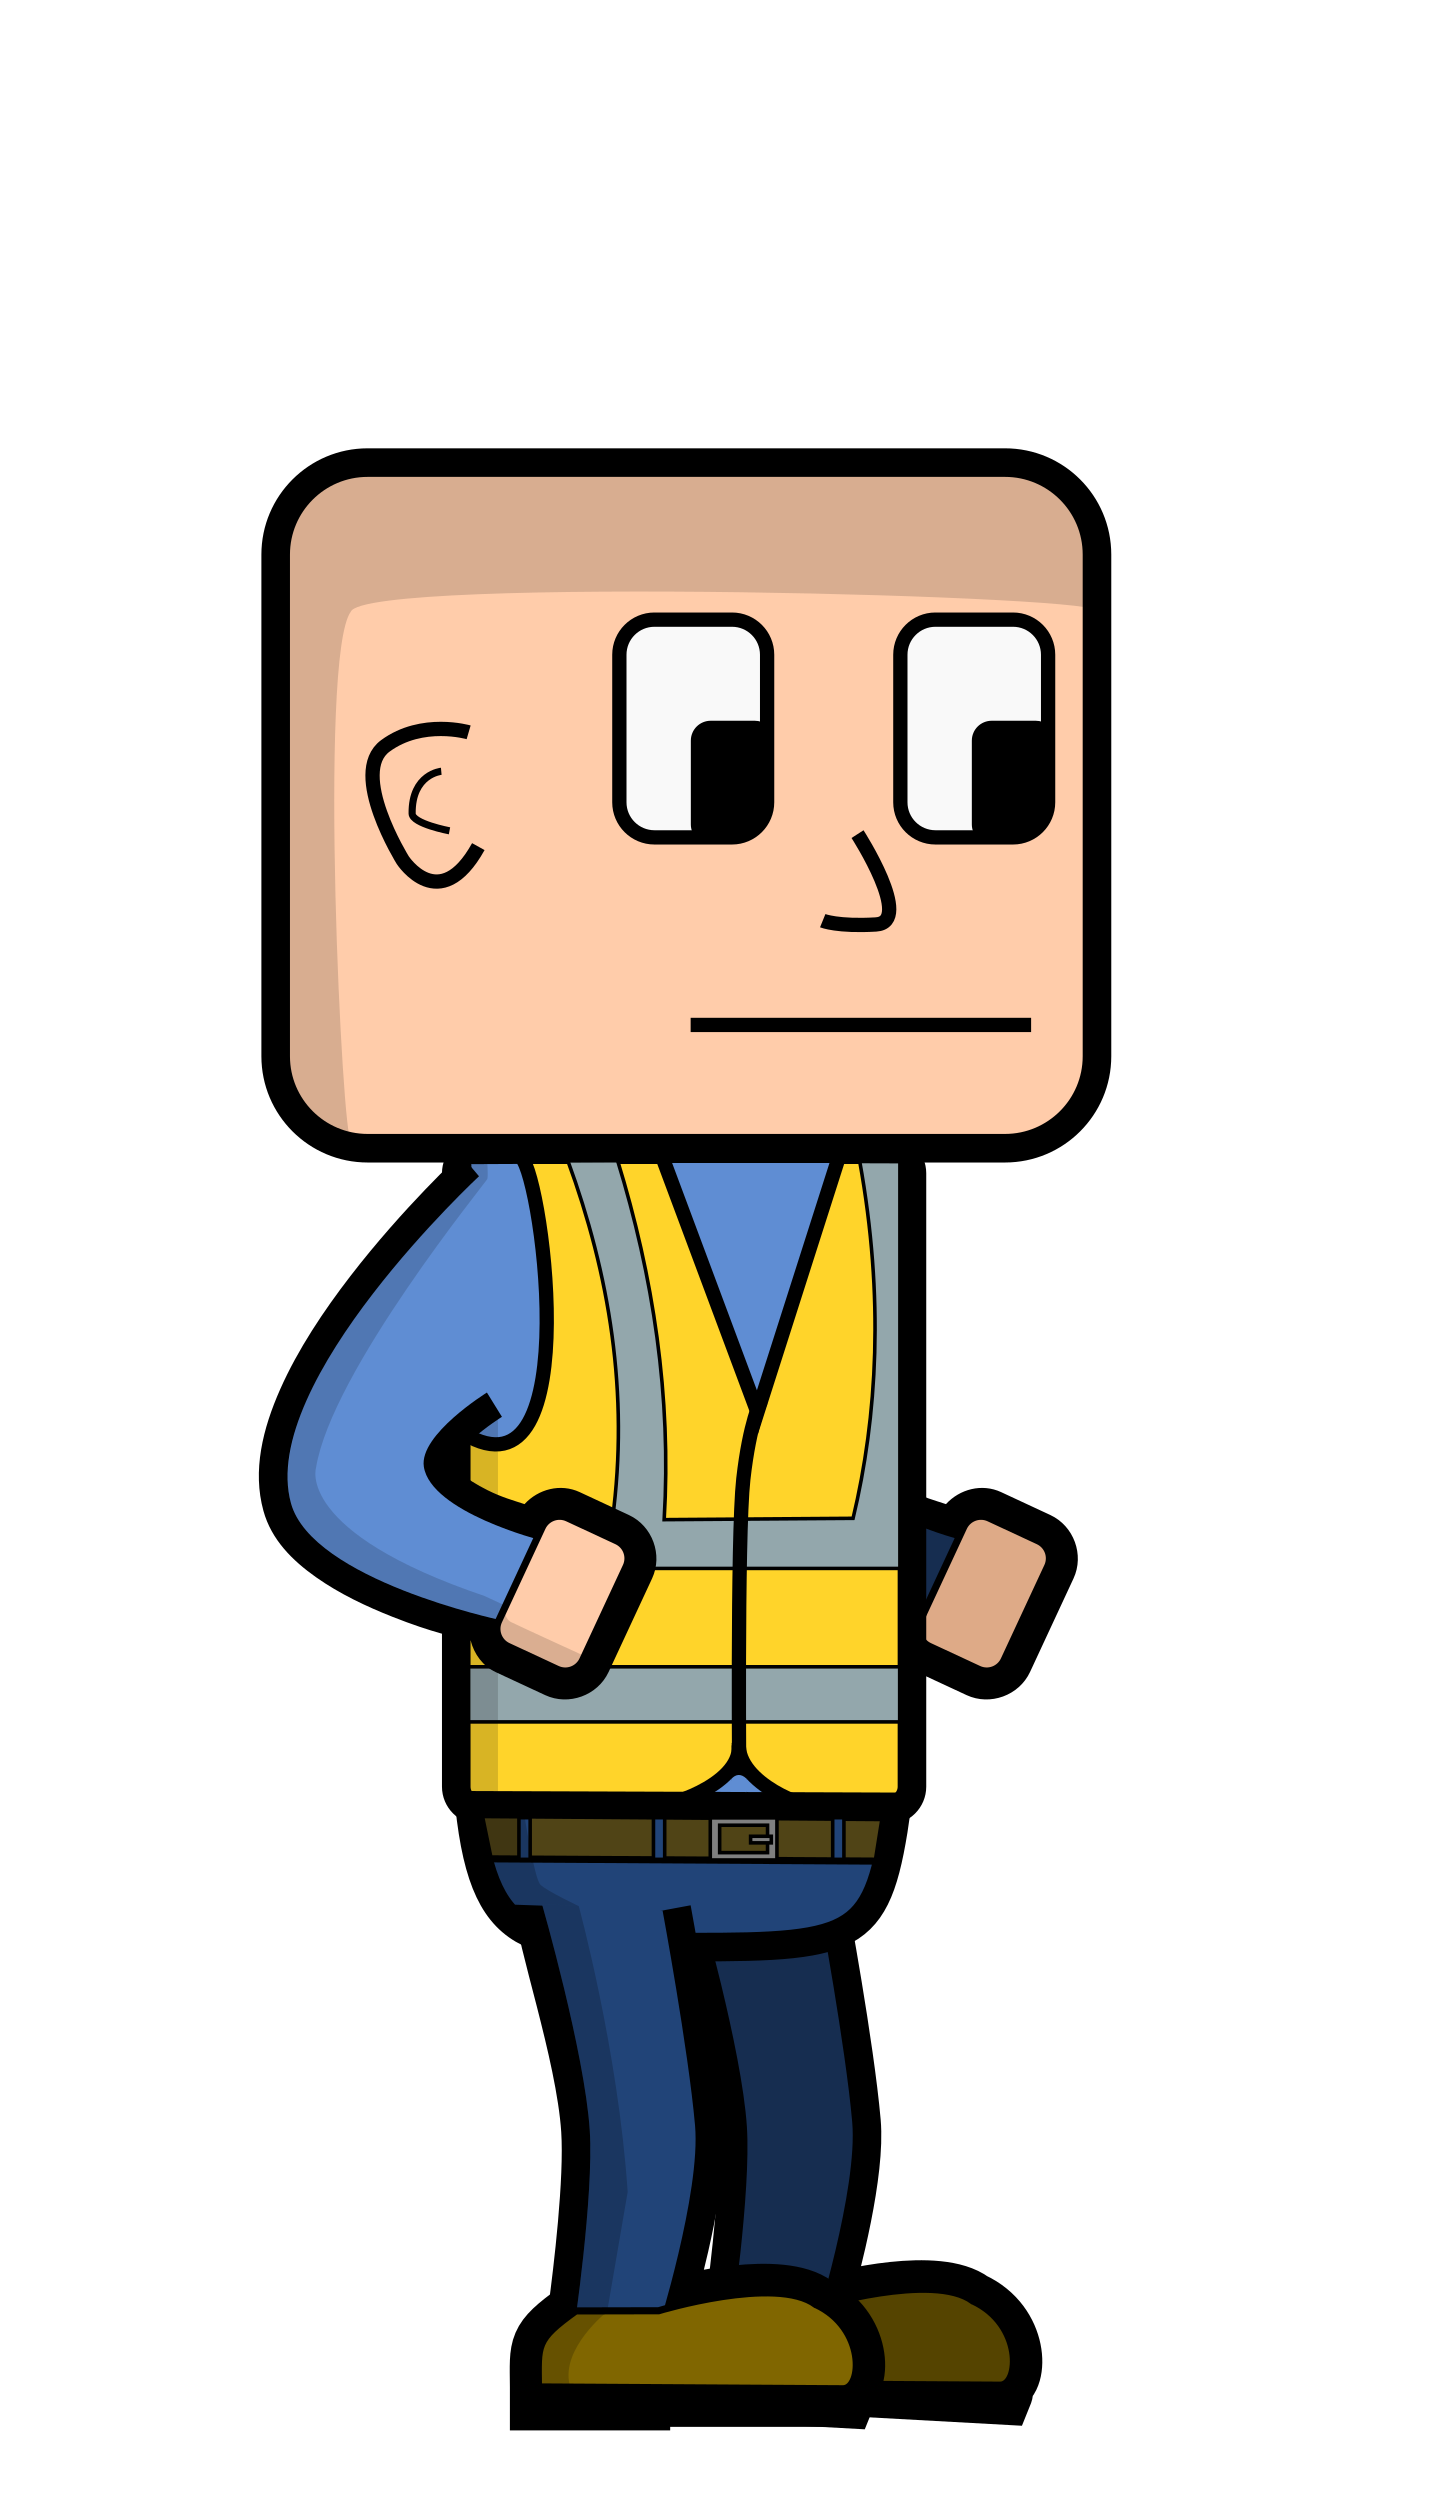
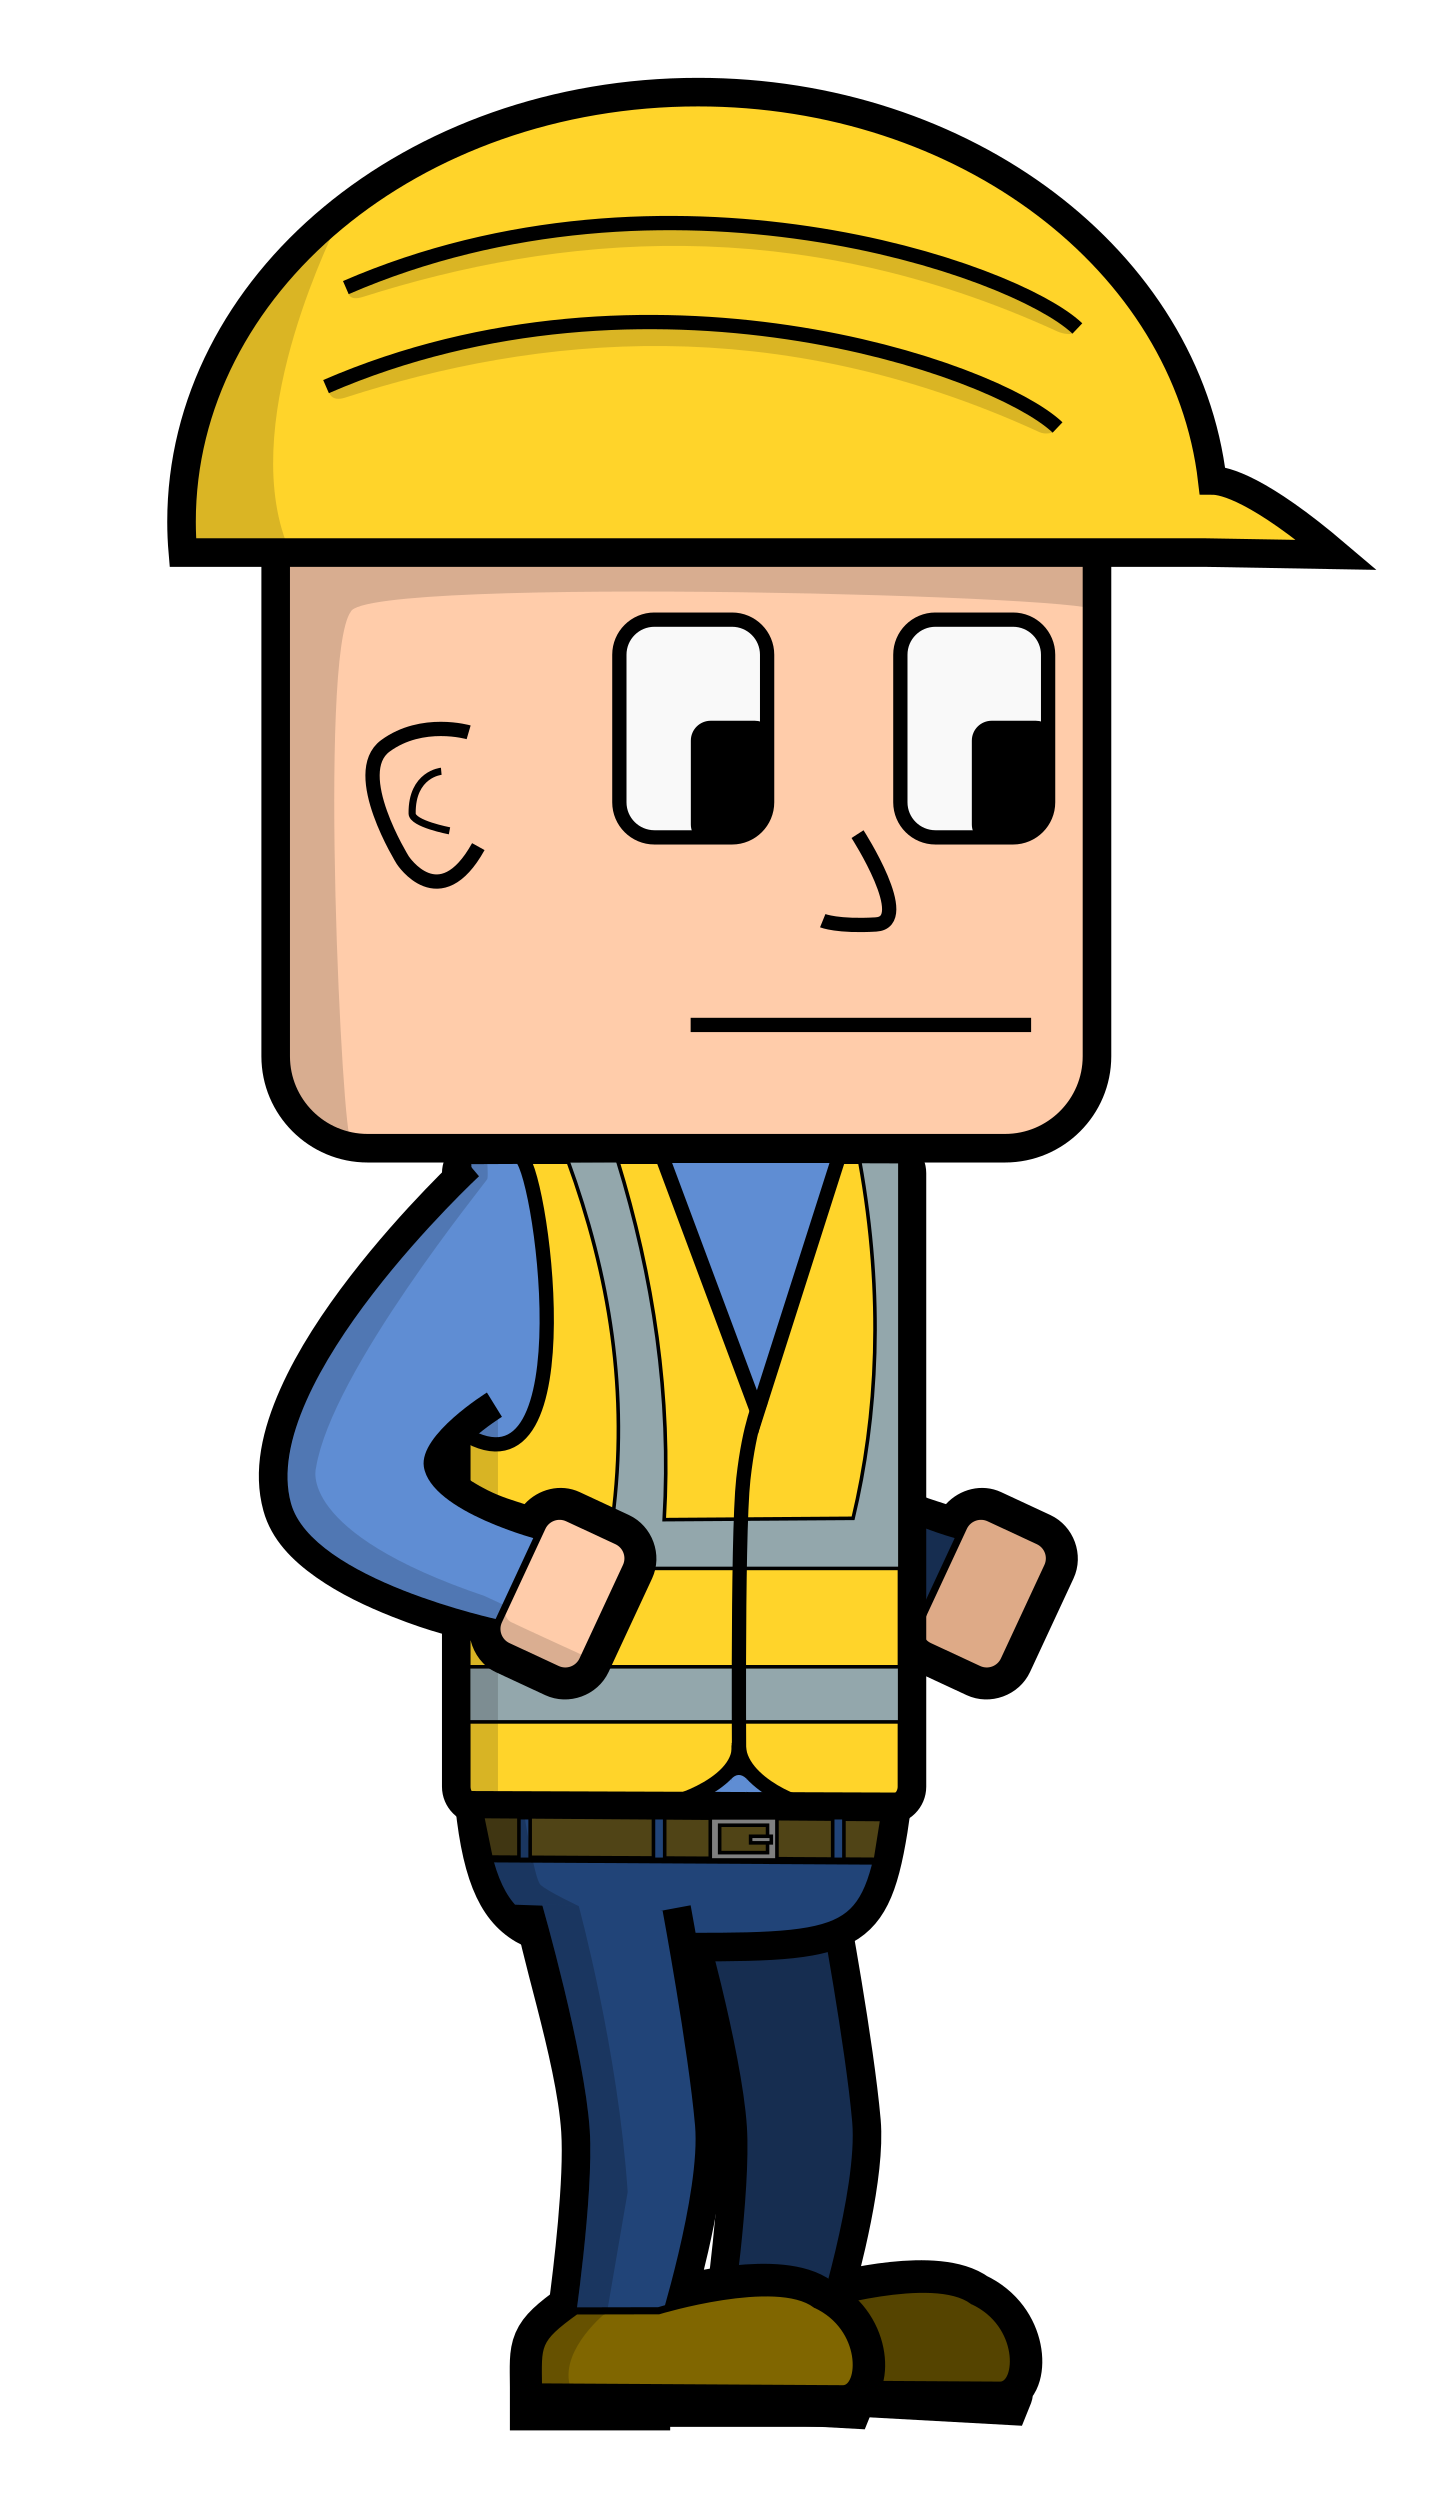
<svg xmlns="http://www.w3.org/2000/svg" width="400" height="700" viewBox="0 0 105.833 185.208" version="1.1" id="svg1">
  <defs id="defs1">
    </defs>
  <g id="g28">
    <path id="path25" style="fill:#214478;fill-opacity:1;stroke:#000000;stroke-width:4.233;stroke-dasharray:none" d="m 51.913,140.915 c -0.07,2.035 3.045,10.871 3.419,16.635 0.24,3.691 -0.568,10.377 -0.972,13.387 h -0.058 c -3.016,2.17 -2.791,2.487 -2.769,5.63 v 1.105 l 7.653,0.001 0.006,-0.995 15.124,0.833 c 0.096,-0.236 0.225,-0.489 -0.034,-0.825 l 0.003,-0.012 c 1.295,-0.31 1.377,-4.54 -2.212,-6.213 -2.565,-1.908 -9.495,-0.273 -11.233,0.297 0.889,-3.124 2.622,-9.826 2.293,-13.56 -0.494,-5.611 -2.408,-15.926 -2.408,-15.926" />
    <path style="fill:#162d50;fill-opacity:1;stroke-width:0.529" d="m 51.796,140.797 c 0,0 3.161,10.988 3.536,16.752 0.316,4.863 -1.188,14.928 -1.188,14.928 l 6.196,-0.032 c 0,0 3.232,-10.267 2.793,-15.249 -0.494,-5.611 -2.407,-15.926 -2.407,-15.926" id="path26" />
    <path style="fill:#554400;fill-opacity:1;stroke:#000000;stroke-width:0.529;stroke-dasharray:none" d="m 72.073,170.459 c 3.726,1.737 3.458,6.243 2.023,6.243 l -22.564,-0.136 c -0.022,-3.143 -0.246,-3.459 2.769,-5.63 l 6.139,-0.014 c 0,0 8.701,-2.643 11.632,-0.463 z" id="path27" />
    <path style="fill:#000000;fill-opacity:1;stroke:none;stroke-width:2.086;stroke-dasharray:none" d="m 51.533,176.532 -1.6e-4,1.139 7.653,6.6e-4 0.006,-0.995 15.124,0.833 c 0.096,-0.236 0.225,-0.489 -0.033,-0.825 z" id="path28" />
  </g>
  <g id="g19" transform="translate(31.22083)">
    <path style="baseline-shift:baseline;display:inline;overflow:visible;opacity:1;vector-effect:none;enable-background:accumulate;stop-color:#000000;stop-opacity:1" d="m 34.12,85.519 c 0,0 -4.23,3.915 -8.17,9.029 -1.97,2.557 -3.884,5.421 -5.188,8.363 -1.304,2.943 -2.067,6.039 -1.246,9.018 0.591,2.146 2.151,3.682 3.887,4.91 1.736,1.229 3.744,2.177 5.672,2.939 2.996,1.185 4.677,1.513 5.797,1.777 0.261,0.989 0.89,1.875 1.869,2.33 l 3.646,1.695 c 1.744,0.811 3.89,0.03 4.701,-1.715 l 3.221,-6.928 c 0.811,-1.744 0.027,-3.888 -1.717,-4.699 l -3.646,-1.697 c -1.421,-0.661 -3.071,-0.225 -4.086,0.889 -0.874,-0.288 -1.664,-0.498 -2.727,-1.025 -0.818,-0.406 -1.568,-0.878 -2.041,-1.297 -0.473,-0.419 -0.594,-0.725 -0.602,-0.771 0.03,0.197 -0.022,0.03 0.24,-0.359 0.262,-0.39 0.747,-0.91 1.271,-1.375 1.05,-0.931 2.184,-1.639 2.184,-1.639 l -2.227,-3.602 c 0,0 -1.387,0.85 -2.766,2.072 -0.689,0.611 -1.396,1.316 -1.977,2.18 -0.58,0.863 -1.125,1.978 -0.912,3.363 0.222,1.444 1.076,2.5 1.98,3.301 0.905,0.801 1.936,1.407 2.965,1.918 2.058,1.021 4.123,1.635 4.938,1.863 l 1.732,0.488 0.871,-1.873 2.387,1.109 -2.635,5.666 -3.018,-1.402 c 0.24,0.112 0.259,0.427 0.256,0.699 l -3.588,-1.779 2.225,-1.041 c 0,0 -3.322,-0.714 -6.785,-2.084 -1.732,-0.685 -3.483,-1.539 -4.785,-2.461 -1.303,-0.922 -2.061,-1.884 -2.252,-2.578 -0.421,-1.527 -0.054,-3.72 1.035,-6.178 1.089,-2.458 2.831,-5.106 4.672,-7.496 3.682,-4.78 6.205,-9.963 6.205,-9.963 z" id="path18" />
    <path style="fill:#162d50;fill-opacity:1;stroke:none;stroke-width:2.117;stroke-dasharray:none" d="m 35.559,87.071 c 0,0 -16.485,15.284 -14.002,24.296 1.565,5.679 15.421,8.63 15.421,8.63 l 3.089,-5.89 c 0,0 -8.15,-2.076 -8.668,-5.449 -0.365,-2.377 4.674,-5.494 4.674,-5.494" id="path19" />
    <rect style="fill:#deaa87;fill-opacity:1;stroke:#000000;stroke-width:0.529;stroke-dasharray:none" id="rect19" width="6.866" height="10.482" x="84.135" y="84.24" ry="1.422" transform="rotate(24.94164)" />
  </g>
  <g id="layer4">
    <rect style="fill:#ffd42a;fill-opacity:1;stroke:#000000;stroke-width:2.117;stroke-dasharray:none" id="rect41" width="33.759" height="48.936" x="33.801" y="85.172" ry="1.745" />
    <path style="fill:#5f8dd3;fill-opacity:1;stroke:#000000;stroke-width:1.058;stroke-dasharray:none" d="m 49.031,85.629 7.082,18.985 6.061,-18.985 z" id="path42" />
    <path style="fill:#5f8dd3;fill-opacity:1;stroke:#000000;stroke-width:1.058;stroke-dasharray:none" d="m 38.48,85.699 c 1.484,-0.123 5.288,26.155 -4.119,20.511 l 0.032,-20.492 z" id="path43" />
    <path id="path46" style="fill:#93a7ac;fill-opacity:1;stroke:#000000;stroke-width:0.265;stroke-dasharray:none" d="m 42.061,85.97 c 3.092,8.461 4.552,17.237 3.31,26.61 h -10.563 v 3.614 h 31.859 V 86.056 l -2.975,-0.01 c 1.814,10.052 1.307,18.903 -0.494,26.436 l -13.994,0.099 c 0.542,-9.101 -0.801,-17.989 -3.46,-26.632 z" />
    <rect style="fill:#93a7ac;fill-opacity:1;stroke:#000000;stroke-width:0.265;stroke-dasharray:none" id="rect50" width="31.934" height="4.083" x="34.716" y="123.481" />
    <path style="fill:none;fill-opacity:1;stroke:#000000;stroke-width:1.058;stroke-dasharray:none" d="m 56.388,103.741 c 0,0 -0.848,1.62 -1.32,5.833 -0.479,4.27 -0.293,23.664 -0.293,23.664" id="path49" />
    <path style="fill:#5f8dd3;fill-opacity:1;stroke:#000000;stroke-width:1.058;stroke-dasharray:none" d="m 54.737,129.373 0.037,4.241 5.391,0.058 c -0.157,0.434 -5.586,-1.504 -5.428,-4.529 z" id="path50" />
    <path style="fill:#5f8dd3;fill-opacity:1;stroke:#000000;stroke-width:1.058;stroke-dasharray:none" d="m 54.734,129.31 -0.052,4.301 -5.994,0.038 c 0.175,0.434 6.222,-1.314 6.046,-4.339 z" id="path51" />
    <path style="fill:#214478;fill-opacity:1;stroke:#000000;stroke-width:2.117;stroke-dasharray:none" d="m 34.782,133.745 31.659,0.112 c -1.374,9.825 -2.685,10.413 -15.266,10.39 -11.232,-0.021 -15.225,0.679 -16.393,-10.501 z" id="path55" />
    <path id="rect55" style="fill:#504416;stroke:#000000;stroke-width:0.529" d="m 35.586,134.44 29.899,0.224 -0.511,3.212 -28.717,-0.169 z" />
    <path id="rect56" style="fill:#808080;fill-opacity:1;stroke:#000000;stroke-width:0.265;stroke-dasharray:none" d="m 52.619,134.674 v 3.119 h 4.939 v -3.119 z m 0.696,0.544 h 3.547 v 2.032 h -3.547 z" />
    <rect style="fill:#808080;fill-opacity:1;stroke:#000000;stroke-width:0.265;stroke-dasharray:none" id="rect57" width="1.533" height="0.488" x="55.607" y="136.037" />
    <rect style="fill:#214478;fill-opacity:1;stroke:#000000;stroke-width:0.265;stroke-dasharray:none" id="rect58" width="0.832" height="3.087" x="61.689" y="134.66" />
    <rect style="fill:#214478;fill-opacity:1;stroke:#000000;stroke-width:0.265;stroke-dasharray:none" id="rect59" width="0.832" height="3.087" x="38.444" y="134.66" />
    <rect style="fill:#214478;fill-opacity:1;stroke:#000000;stroke-width:0.265;stroke-dasharray:none" id="rect60" width="0.832" height="3.087" x="48.41" y="134.66" />
    <path style="fill:#5f8dd3;fill-opacity:1;stroke:none;stroke-width:4.233;stroke-dasharray:none" d="m 54.174,131.792 c 0.352,-0.379 0.723,-0.398 1.114,-0.036 0.159,0.325 0.084,0.674 0.037,1.004 l -1.21,-0.004 c -0.05,-0.339 0.009,-0.633 0.059,-0.963 z" id="path20" />
    <path id="path30" style="fill:#000000;fill-opacity:0.154;stroke:none;stroke-width:1.058;stroke-dasharray:none" d="m 33.801,97.066 0.713,34.122 c 0.022,1.056 0.256,1.948 1.459,1.948 h 0.447 l 0.47,-0.106 v -29.537 l 3e-5,1.202 -1.062,-1.609 z" />
    <path id="path38" style="fill:#000000;fill-opacity:0.202;stroke:none;stroke-width:1.058;stroke-dasharray:none" d="m 34.782,133.745 c 0.535,5.12 1.662,7.749 3.805,9.096 h 5.1e-4 l 0.24,-0.231 4.191,-1.331 c 0,0 -2.538,-1.196 -2.975,-1.649 -0.456,-0.409 -1.216,-5.288 -1.216,-5.288 l -2.468,-0.591 z" />
  </g>
  <g id="layer6" style="display:inline">
    <path id="path23" style="fill:#214478;fill-opacity:1;stroke:#000000;stroke-width:4.233;stroke-dasharray:none" d="m 40.271,141.179 c -0.07,2.035 3.045,10.871 3.419,16.635 0.24,3.691 -0.568,10.377 -0.972,13.387 h -0.058 c -3.016,2.17 -2.791,2.487 -2.769,5.63 v 1.105 l 7.653,10e-4 0.006,-0.995 15.124,0.833 c 0.096,-0.236 0.225,-0.489 -0.034,-0.825 l 0.003,-0.012 c 1.295,-0.31 1.377,-4.54 -2.212,-6.213 -2.565,-1.908 -9.495,-0.273 -11.233,0.297 0.889,-3.124 2.622,-9.826 2.293,-13.56 -0.494,-5.611 -2.408,-15.926 -2.408,-15.926" />
    <path style="fill:#214478;fill-opacity:1;stroke-width:0.529" d="m 40.154,141.062 c 0,0 3.161,10.988 3.536,16.752 0.316,4.863 -1.188,14.928 -1.188,14.928 l 6.196,-0.032 c 0,0 3.232,-10.267 2.793,-15.249 -0.494,-5.611 -2.407,-15.926 -2.407,-15.926" id="path12" />
    <path style="fill:#806600;fill-opacity:1;stroke:#000000;stroke-width:0.529;stroke-dasharray:none" d="m 60.431,170.724 c 3.726,1.737 3.458,6.243 2.023,6.243 l -22.564,-0.136 c -0.022,-3.143 -0.246,-3.459 2.769,-5.63 l 6.139,-0.014 c 0,0 8.701,-2.643 11.632,-0.463 z" id="path13" />
    <path style="fill:#000000;fill-opacity:1;stroke:none;stroke-width:2.086;stroke-dasharray:none" d="m 39.891,176.796 -1.6e-4,1.139 7.653,6.6e-4 0.006,-0.995 15.124,0.833 c 0.096,-0.236 0.225,-0.489 -0.033,-0.825 z" id="path14" />
    <path id="path31" style="fill:#000000;fill-opacity:0.204;stroke:none;stroke-width:1.058;stroke-dasharray:none" d="m 40.154,141.062 c 0,0 3.162,10.988 3.536,16.752 0.24,3.691 -0.568,10.377 -0.972,13.387 h -0.058 c -3.016,2.17 -2.791,2.487 -2.769,5.63 l 2.348,0.014 c -0.012,-0.057 -0.025,-0.114 -0.038,-0.169 -0.661,-2.712 2.778,-5.424 2.778,-5.424 l 1.521,-8.864 c -0.698,-10.468 -3.624,-21.182 -3.624,-21.182 z" />
  </g>
  <g id="layer5" style="display:inline">
    <path style="baseline-shift:baseline;display:inline;overflow:visible;opacity:1;vector-effect:none;enable-background:accumulate;stop-color:#000000;stop-opacity:1" d="m 34.12,85.519 c 0,0 -4.23,3.915 -8.17,9.029 -1.97,2.557 -3.884,5.421 -5.188,8.363 -1.304,2.943 -2.067,6.039 -1.246,9.018 0.591,2.146 2.151,3.682 3.887,4.91 1.736,1.229 3.744,2.177 5.672,2.939 2.996,1.185 4.677,1.513 5.797,1.777 0.261,0.989 0.89,1.875 1.869,2.33 l 3.646,1.695 c 1.744,0.811 3.89,0.03 4.701,-1.715 l 3.221,-6.928 c 0.811,-1.744 0.027,-3.888 -1.717,-4.699 l -3.646,-1.697 c -1.421,-0.661 -3.071,-0.225 -4.086,0.889 -0.874,-0.288 -1.664,-0.498 -2.727,-1.025 -0.818,-0.406 -1.568,-0.878 -2.041,-1.297 -0.473,-0.419 -0.594,-0.725 -0.602,-0.771 0.03,0.197 -0.022,0.03 0.24,-0.359 0.262,-0.39 0.747,-0.91 1.271,-1.375 1.05,-0.931 2.184,-1.639 2.184,-1.639 l -2.227,-3.602 c 0,0 -1.387,0.85 -2.766,2.072 -0.689,0.611 -1.396,1.316 -1.977,2.18 -0.58,0.863 -1.125,1.978 -0.912,3.363 0.222,1.444 1.076,2.5 1.98,3.301 0.905,0.801 1.936,1.407 2.965,1.918 2.058,1.021 4.123,1.635 4.938,1.863 l 1.732,0.488 0.871,-1.873 2.387,1.109 -2.635,5.666 -3.018,-1.402 c 0.24,0.112 0.259,0.427 0.256,0.699 l -3.588,-1.779 2.225,-1.041 c 0,0 -3.322,-0.714 -6.785,-2.084 -1.732,-0.685 -3.483,-1.539 -4.785,-2.461 -1.303,-0.922 -2.061,-1.884 -2.252,-2.578 -0.421,-1.527 -0.054,-3.72 1.035,-6.178 1.089,-2.458 2.831,-5.106 4.672,-7.496 3.682,-4.78 6.205,-9.963 6.205,-9.963 z" id="path17" />
    <path style="fill:#5f8dd3;fill-opacity:1;stroke:none;stroke-width:2.117;stroke-dasharray:none" d="m 35.559,87.071 c 0,0 -16.485,15.284 -14.002,24.296 1.565,5.679 15.421,8.63 15.421,8.63 l 3.089,-5.89 c 0,0 -8.15,-2.076 -8.668,-5.449 -0.365,-2.377 4.674,-5.494 4.674,-5.494" id="path29" />
    <rect style="fill:#ffccaa;fill-opacity:1;stroke:#000000;stroke-width:0.529;stroke-dasharray:none" id="rect1" width="6.866" height="10.482" x="84.135" y="84.24" ry="1.422" transform="rotate(24.94164)" />
    <path id="path24" style="display:inline;fill:#000000;fill-opacity:0.154;stroke:none;stroke-width:1.058;stroke-dasharray:none" d="m 35.482,85.735 c -3.146,3.075 -16.094,17.759 -13.925,25.631 1.565,5.679 15.421,8.63 15.421,8.63 l 0.529,-1.009 -1.604,-0.748 c -14.017,-4.744 -12.49,-9.495 -12.491,-9.495 1.137,-7.132 12.614,-21.183 12.692,-21.403 0.08,-0.259 -0.027,-1.483 -0.027,-1.483 z" />
    <path id="path39" style="fill:#000000;fill-opacity:0.148;stroke:none;stroke-width:1.058;stroke-dasharray:none" d="m 37.357,119.191 -0.413,0.887 c -0.332,0.714 -0.025,1.557 0.689,1.889 l 3.647,1.696 c 0.714,0.332 1.646,0.06 1.889,-0.689 l 0.099,-0.306 c 0,0 -4.769,-2.183 -5.331,-2.464 -0.562,-0.207 -0.581,-1.013 -0.581,-1.013 z" />
  </g>
  <g id="layer3" style="display:inline">
    <rect style="fill:#ffccaa;fill-opacity:1;stroke:#000000;stroke-width:2.117;stroke-dasharray:none" id="rect29" width="60.845" height="50.793" x="20.423" y="34.271" ry="6.814" />
    <rect style="fill:#f9f9f9;fill-opacity:1;stroke:#000000;stroke-width:1.058;stroke-dasharray:none" id="rect31" width="10.946" height="16.131" x="45.884" y="45.905" ry="2.6" />
    <path id="rect32" style="fill:#000000;fill-opacity:1;stroke:none;stroke-width:2.117;stroke-dasharray:none" d="m 52.654,53.395 c -0.817,0 -1.475,0.658 -1.475,1.475 v 6.202 c 0,0.369 0.134,0.706 0.357,0.964 h 2.695 c 1.44,0 2.6,-1.16 2.6,-2.6 v -5.724 c -0.251,-0.199 -0.57,-0.317 -0.917,-0.317 z" />
    <rect style="fill:#f9f9f9;fill-opacity:1;stroke:#000000;stroke-width:1.058;stroke-dasharray:none" id="rect33" width="10.946" height="16.131" x="66.701" y="45.905" ry="2.6" />
    <path id="path33" style="fill:#000000;fill-opacity:1;stroke:none;stroke-width:2.117;stroke-dasharray:none" d="m 73.471,53.395 c -0.817,0 -1.475,0.658 -1.475,1.475 v 6.202 c 0,0.369 0.134,0.706 0.357,0.964 h 2.695 c 1.44,0 2.6,-1.16 2.6,-2.6 v -5.724 c -0.251,-0.199 -0.57,-0.317 -0.917,-0.317 z" />
    <path style="fill:none;fill-opacity:1;stroke:#000000;stroke-width:1.058;stroke-dasharray:none" d="m 34.718,54.253 c 0,0 -3.444,-1.005 -6.171,1.005 -2.727,2.009 1.292,8.467 1.292,8.467 0,0 2.727,4.162 5.597,-1.005" id="path34" />
    <path style="fill:#000000;fill-opacity:1;stroke:#000000;stroke-width:1.058;stroke-dasharray:none" d="M 76.388,75.931 H 51.165" id="path35" />
    <path style="fill:none;fill-opacity:1;stroke:#000000;stroke-width:0.529;stroke-dasharray:none" d="m 32.69,57.139 c 0,0 -2.195,0.201 -2.158,3.13 0.01,0.761 2.768,1.281 2.768,1.281" id="path36" />
    <path style="fill:none;fill-opacity:1;stroke:#000000;stroke-width:1.058;stroke-dasharray:none" d="m 63.528,61.794 c 0,0 4.2,6.526 1.364,6.694 -2.837,0.168 -3.942,-0.28 -3.942,-0.28" id="path44" />
    <path id="path22" style="fill:#000000;fill-opacity:0.154;stroke:none;stroke-width:1.058;stroke-dasharray:none" d="m 27.237,34.271 c -3.775,0 -6.814,3.039 -6.814,6.814 v 37.165 c 0,3.413 2.484,6.224 5.751,6.732 l -0.185,-0.605 c -0.606,0.556 -2.428,-35.761 0,-39.061 1.116,-2.678 57.681,-1.16 55.191,0 v -5.336 c -0.105,-0.645 -0.299,-1.26 -0.571,-1.83 -6e-5,-1.37e-4 6e-5,-3.81e-4 0,-5.17e-4 l -4.625,-3.608 -15.43,-0.269 z" />
  </g>
-   <g id="layer2" style="display:none">
+   <g id="layer2" style="display:inline">
    <path id="path37" style="fill:#ffd42a;fill-opacity:1;stroke:#000000;stroke-width:2.117;stroke-dasharray:none" d="m 51.719,6.825 a 38.271,31.823 0 0 0 -38.271,31.823 38.271,31.823 0 0 0 0.099,2.288 h 75.725 l 9.756,0.172 c -5.757,-4.899 -8.305,-5.514 -9.216,-5.516 A 38.271,31.823 0 0 0 51.719,6.825 Z" />
    <path style="fill:none;fill-opacity:1;stroke:#000000;stroke-width:1.058;stroke-dasharray:none" d="m 24.153,28.64 c 23.717,-10.28 49.476,-1.454 54.195,3.028" id="path40" />
    <path style="fill:none;fill-opacity:1;stroke:#000000;stroke-width:1.058;stroke-dasharray:none" d="m 25.62,21.306 c 23.717,-10.28 49.476,-1.454 54.195,3.028" id="path41" />
    <path style="display:inline;fill:#000000;fill-opacity:0.148;stroke:none;stroke-width:1.058;stroke-dasharray:none" d="m 24.358,29.032 c 0,0 0.159,0.766 1.197,0.43 14.251,-4.613 31.852,-6.438 51.447,2.551 0.448,0.206 0.987,0.035 0.987,0.035 0.424,-0.46 -21.402,-16.436 -53.631,-3.016 z" id="path21" />
    <path style="display:inline;fill:#000000;fill-opacity:0.148;stroke:none;stroke-width:1.058;stroke-dasharray:none" d="m 25.805,21.689 c 0,0 0.033,0.641 1.073,0.31 14.357,-4.569 31.994,-6.358 51.447,2.551 0.449,0.205 0.987,0.236 1.13,0.166 0.326,-0.31 -21.492,-15.968 -53.651,-3.027 z" id="path45" />
    <path id="path47" style="font-variation-settings:normal;opacity:1;vector-effect:none;fill:#000000;fill-opacity:0.148;stroke:none;stroke-width:1.058;stroke-linecap:butt;stroke-linejoin:miter;stroke-miterlimit:4;stroke-dasharray:none;stroke-dashoffset:0;stroke-opacity:1;-inkscape-stroke:none" d="m 25,15.865 c -7.386,5.989 -11.552,14.205 -11.552,22.784 5e-5,0.763 0.033,1.527 0.099,2.288 h 7.905 c -0.075,-0.271 -0.17,-0.555 -0.286,-0.852 -3.479,-9.486 3.915,-23.496 3.836,-23.614 z" />
  </g>
</svg>
